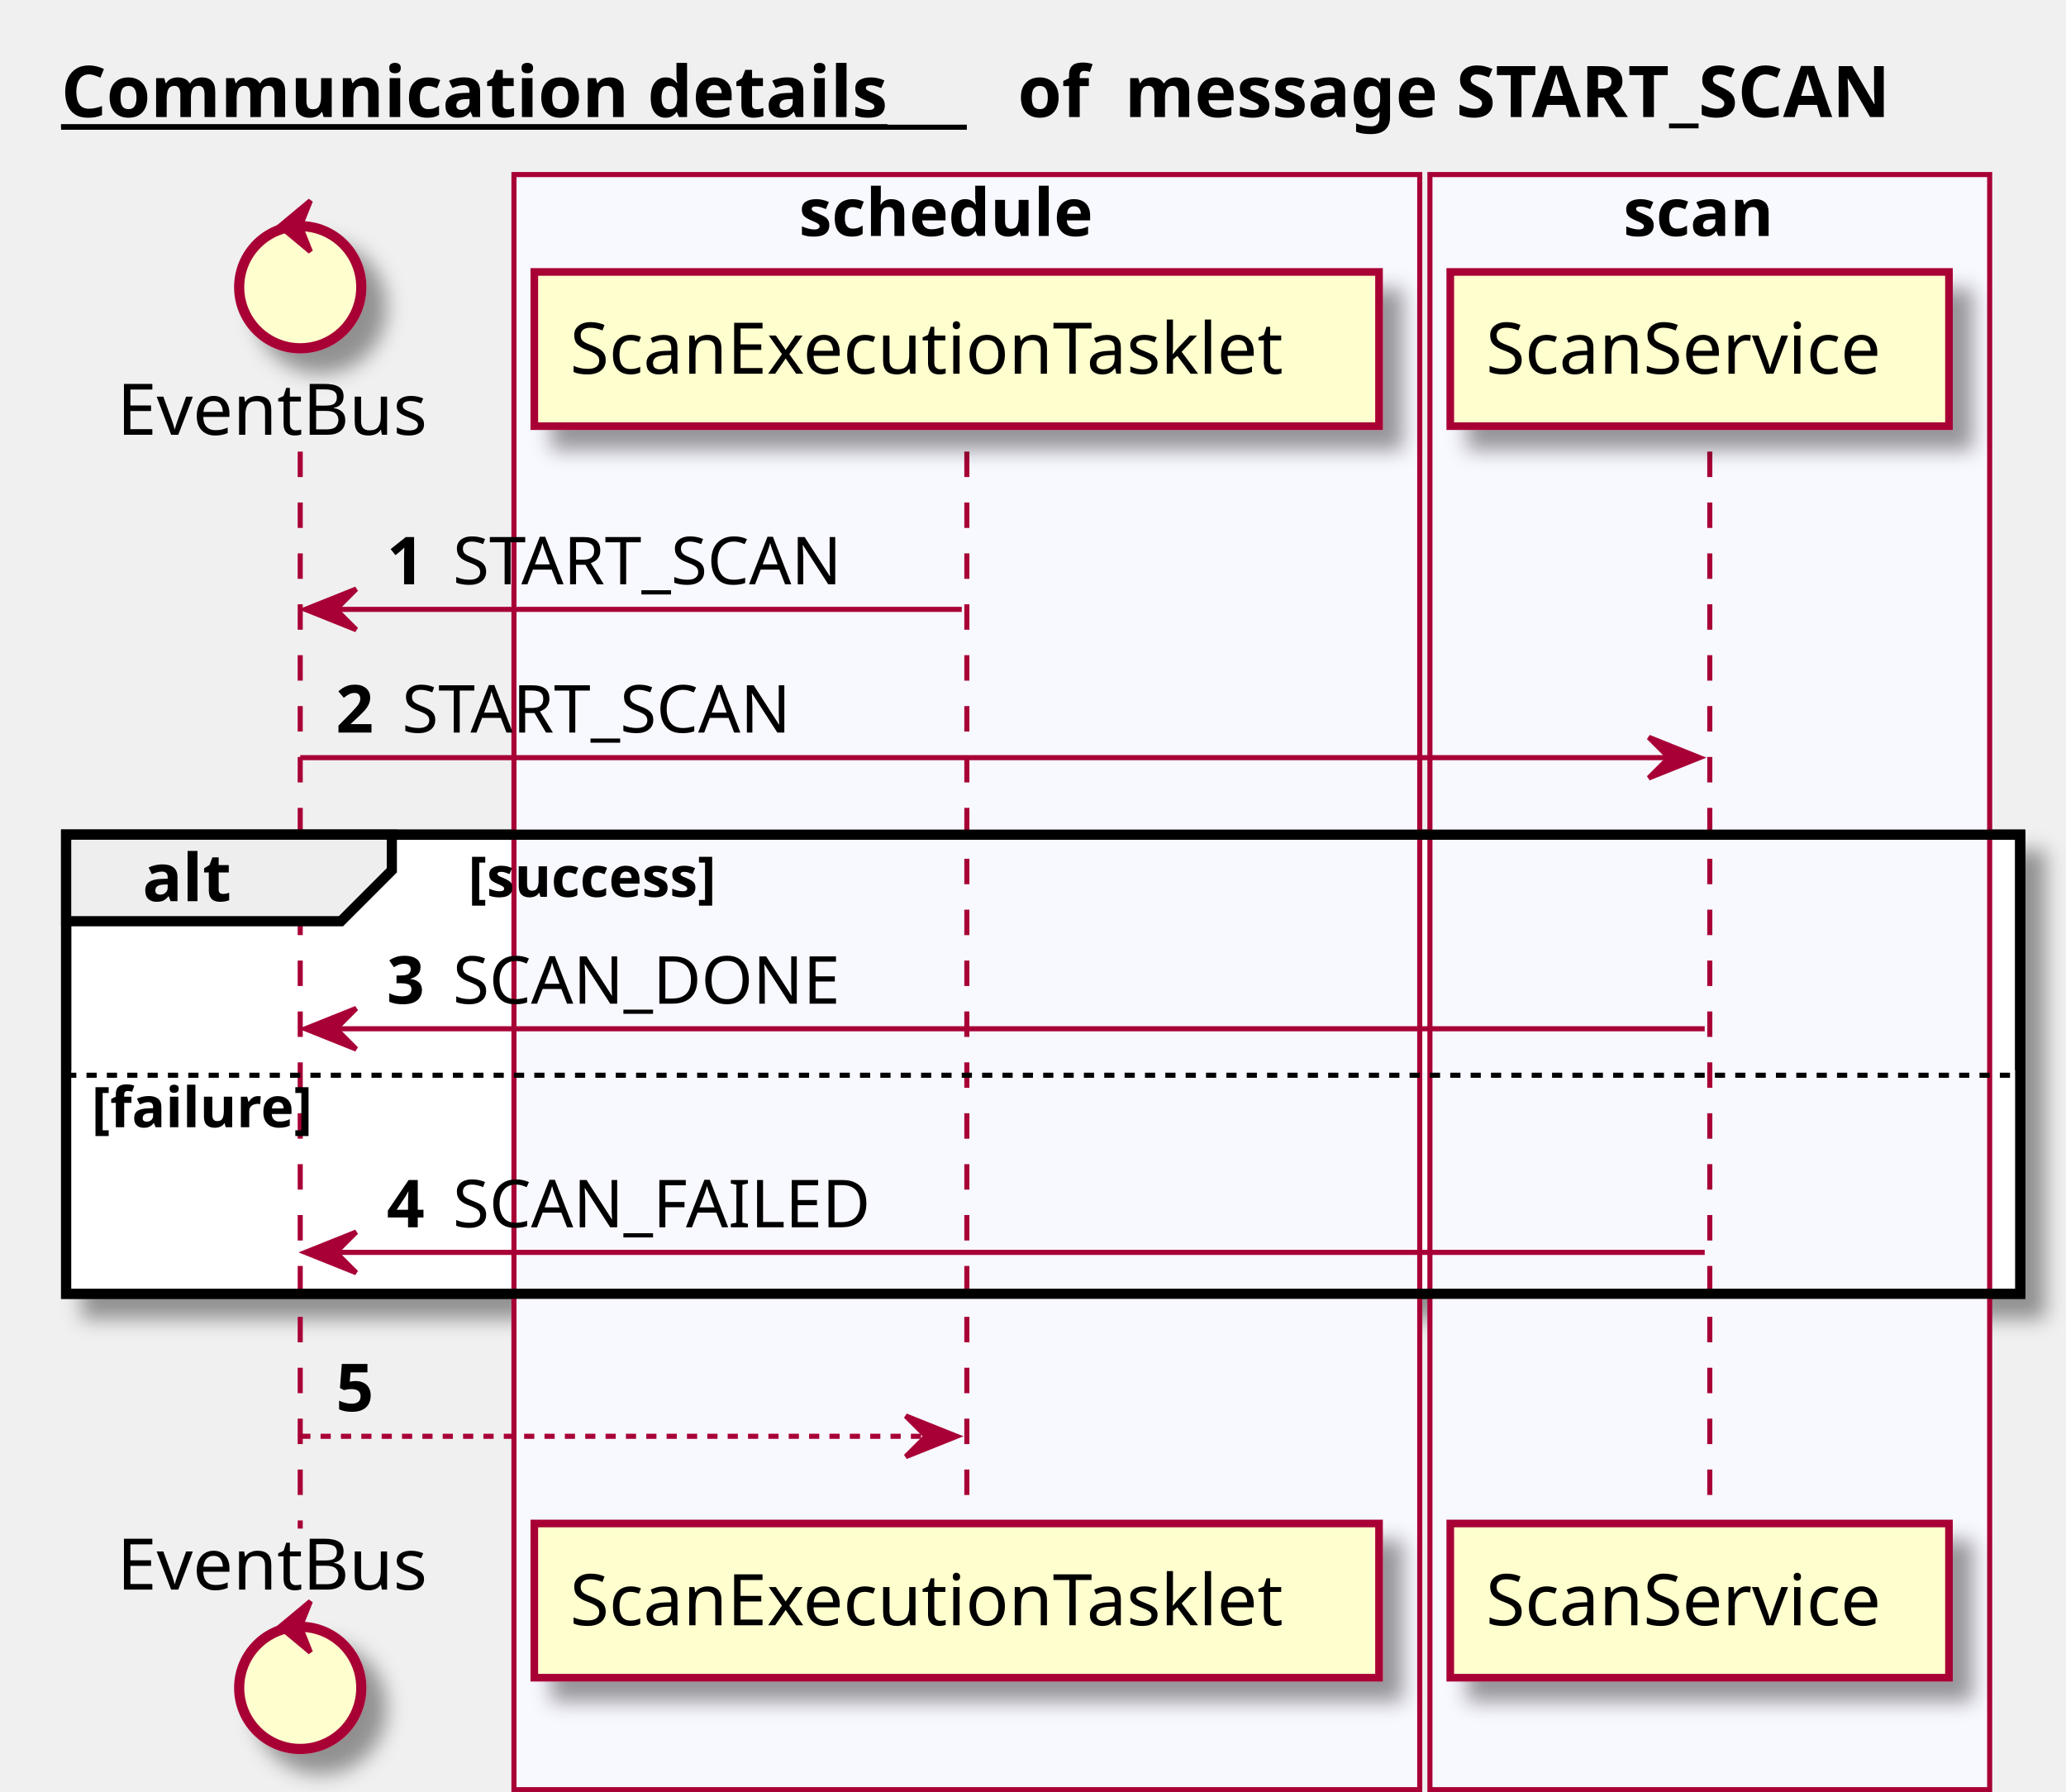
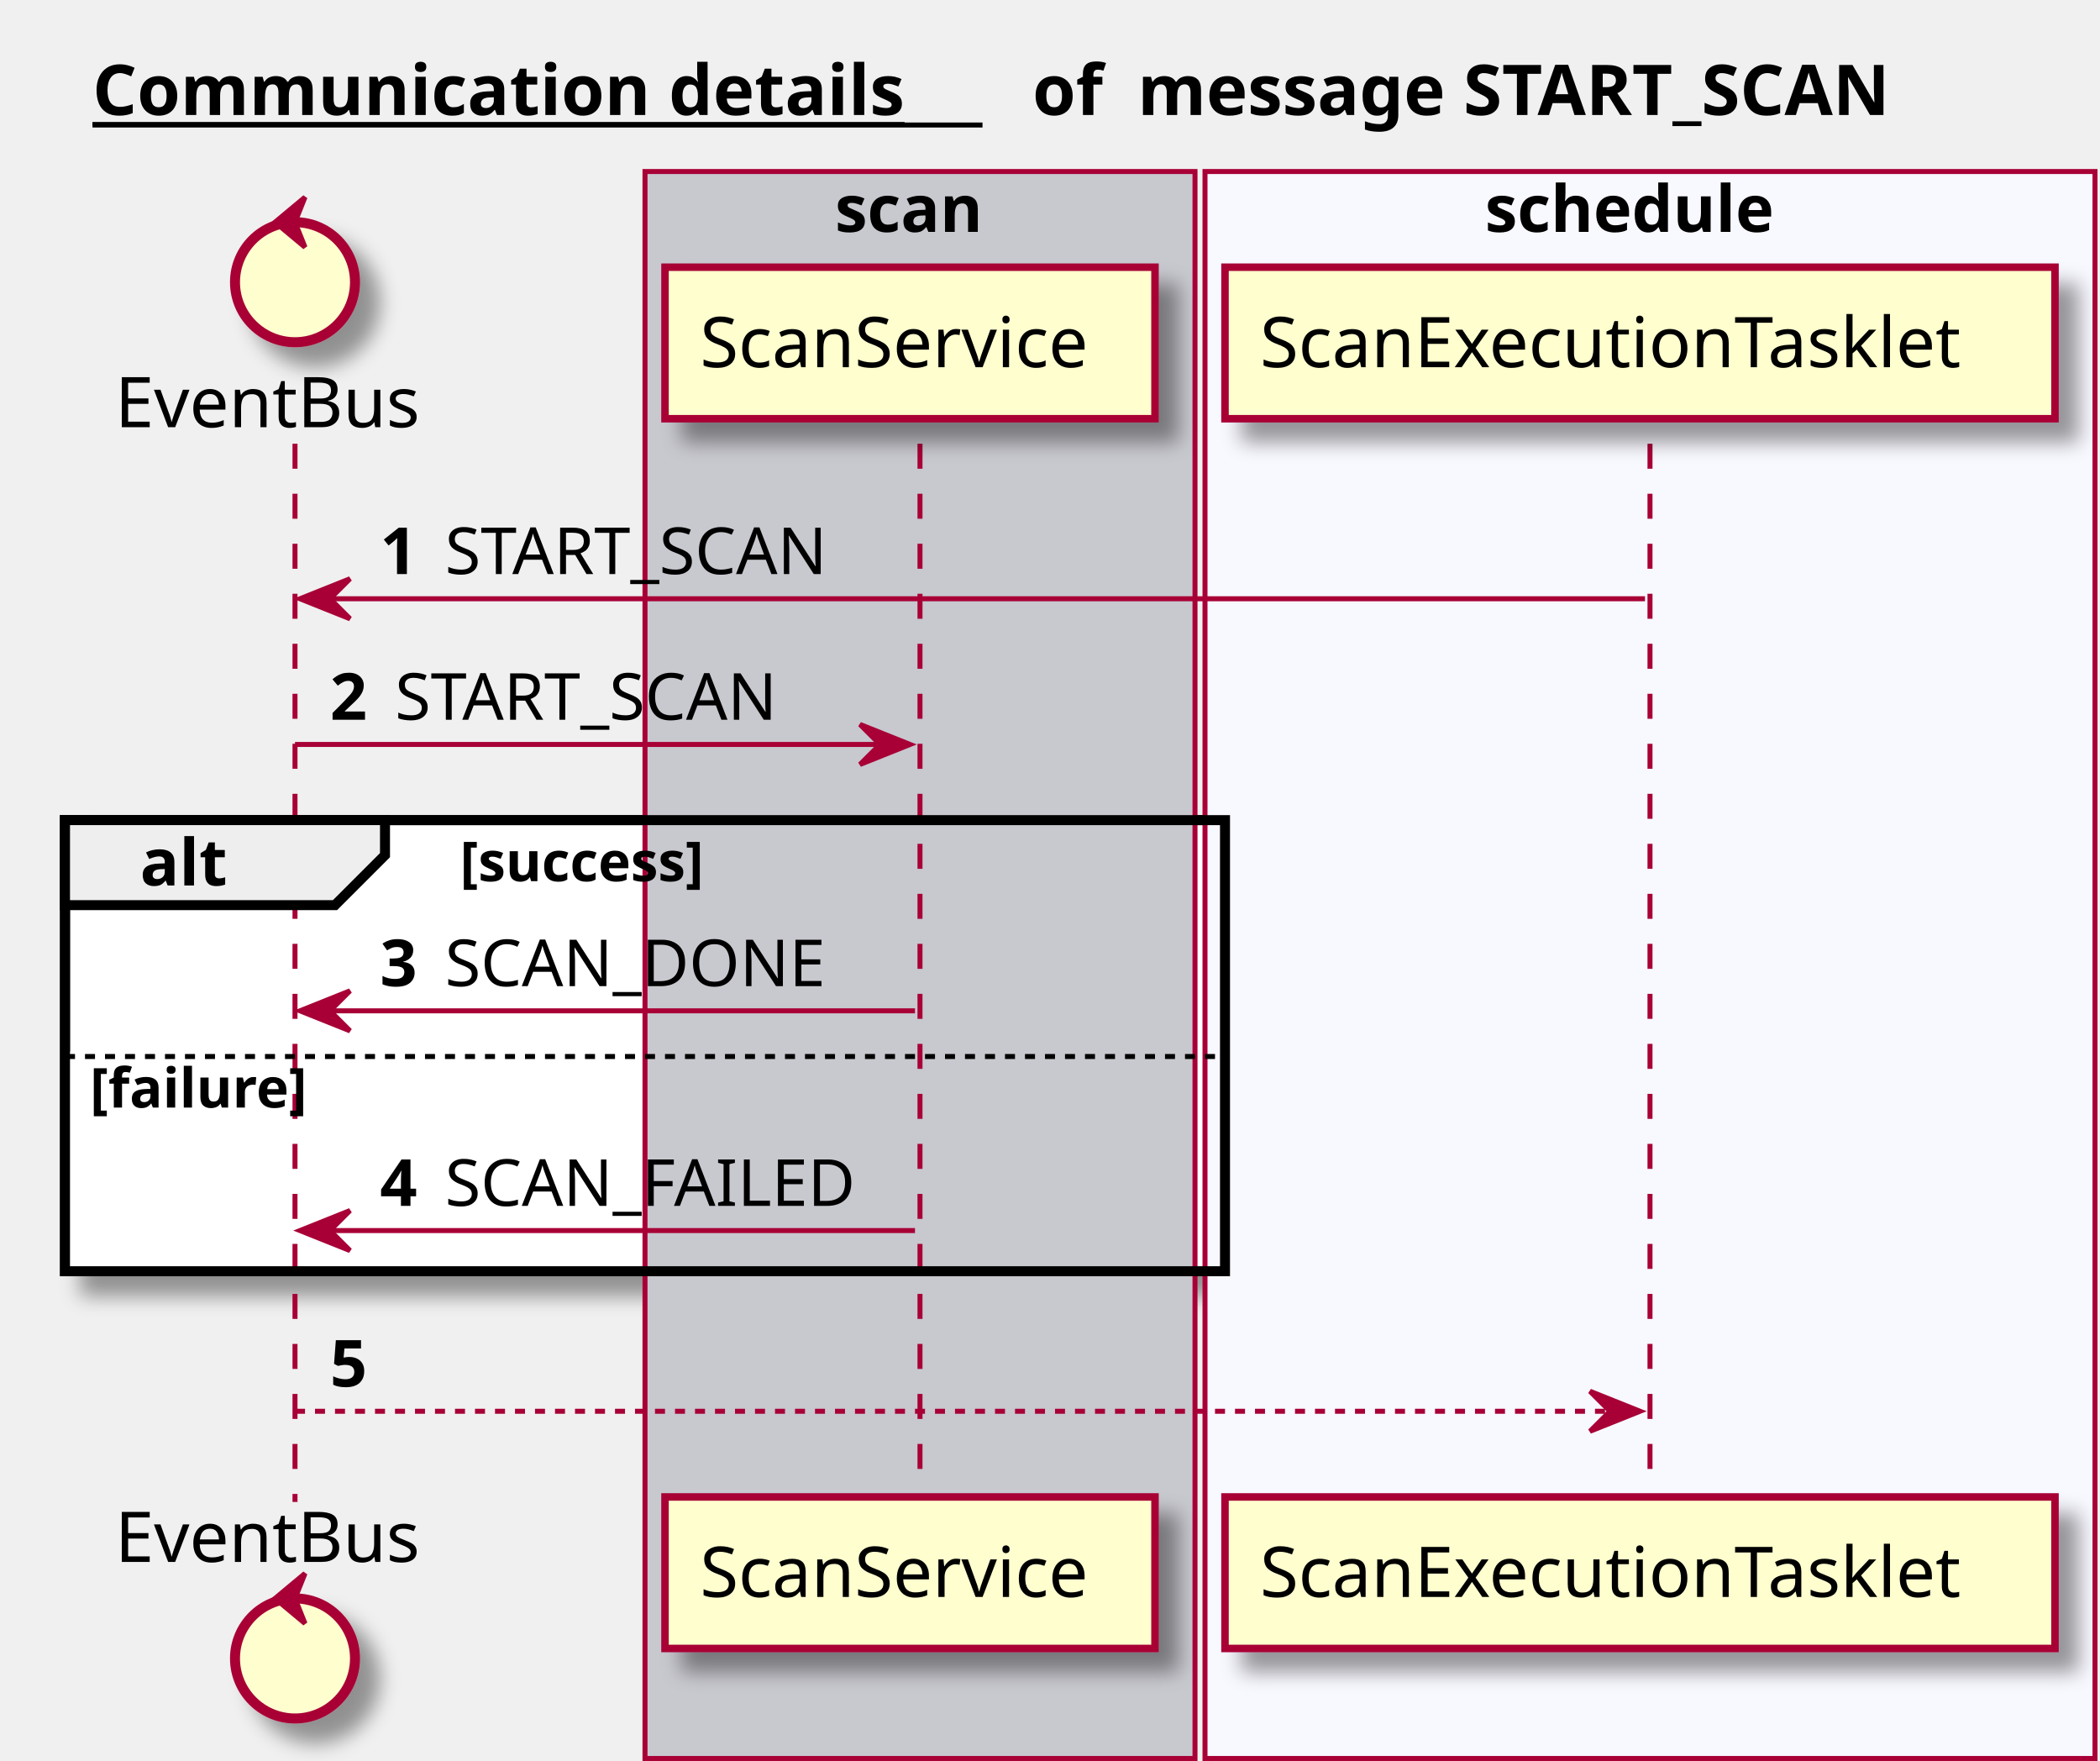
- <svg xmlns="http://www.w3.org/2000/svg" contentScriptType="application/ecmascript" contentStyleType="text/css" height="352px" preserveAspectRatio="none" style="width:406px;height:352px;" version="1.1" viewBox="0 0 406 352" width="406px" zoomAndPan="magnify">
+ <svg xmlns="http://www.w3.org/2000/svg" contentScriptType="application/ecmascript" contentStyleType="text/css" height="352px" preserveAspectRatio="none" style="width:420px;height:352px;" version="1.1" viewBox="0 0 420 352" width="420px" zoomAndPan="magnify">
  <defs>
-     <filter height="300%" id="ff0u7k4" width="300%" x="-1" y="-1">
+     <filter height="300%" id="f8dwkhv" width="300%" x="-1" y="-1">
      <feGaussianBlur result="blurOut" stdDeviation="2.0" />
      <feColorMatrix in="blurOut" result="blurOut2" type="matrix" values="0 0 0 0 0 0 0 0 0 0 0 0 0 0 0 0 0 0 .4 0" />
      <feOffset dx="4.0" dy="4.0" in="blurOut2" result="blurOut3" />
      <feBlend in="SourceGraphic" in2="blurOut3" mode="normal" />
    </filter>
  </defs>
  <g>
-     <text fill="#000000" font-family="sans-serif" font-size="14" font-weight="bold" lengthAdjust="spacingAndGlyphs" text-decoration="underline" textLength="178" x="12" y="22.995">Communication details</text>
-     <line style="stroke: #000000; stroke-width: 1.0;" x1="12" x2="190" y1="24.995" y2="24.995" />
-     <text fill="#000000" font-family="sans-serif" font-size="14" font-weight="bold" lengthAdjust="spacingAndGlyphs" textLength="16" x="200" y="22.995">of</text>
-     <text fill="#000000" font-family="sans-serif" font-size="14" font-weight="bold" lengthAdjust="spacingAndGlyphs" textLength="177" x="221" y="22.995">message START_SCAN</text>
-     <rect fill="#FFFFFF" filter="url(#ff0u7k4)" height="90.203" style="stroke: #000000; stroke-width: 2.0;" width="384" x="13" y="163.992" />
-     <rect fill="#FFFFFF" height="43.938" style="stroke: none; stroke-width: 1.0;" width="384" x="13" y="210.258" />
-     <rect fill="#F8F8FF" height="317.328" style="stroke: #A80036; stroke-width: 1.0;" width="178" x="101" y="34.297" />
-     <text fill="#000000" font-family="sans-serif" font-size="13" font-weight="bold" lengthAdjust="spacingAndGlyphs" textLength="66" x="157" y="46.364">schedule</text>
-     <rect fill="#F8F8FF" height="317.328" style="stroke: #A80036; stroke-width: 1.0;" width="110" x="281" y="34.297" />
-     <text fill="#000000" font-family="sans-serif" font-size="13" font-weight="bold" lengthAdjust="spacingAndGlyphs" textLength="34" x="319" y="46.364">scan</text>
+     <text fill="#000000" font-family="sans-serif" font-size="14" font-weight="bold" lengthAdjust="spacingAndGlyphs" text-decoration="underline" textLength="178" x="18.5" y="22.995">Communication details</text>
+     <line style="stroke: #000000; stroke-width: 1.0;" x1="18.5" x2="196.5" y1="24.995" y2="24.995" />
+     <text fill="#000000" font-family="sans-serif" font-size="14" font-weight="bold" lengthAdjust="spacingAndGlyphs" textLength="16" x="206.5" y="22.995">of</text>
+     <text fill="#000000" font-family="sans-serif" font-size="14" font-weight="bold" lengthAdjust="spacingAndGlyphs" textLength="177" x="227.5" y="22.995">message START_SCAN</text>
+     <rect fill="#FFFFFF" filter="url(#f8dwkhv)" height="90.203" style="stroke: #000000; stroke-width: 2.0;" width="232" x="13" y="163.992" />
+     <rect fill="#FFFFFF" height="43.938" style="stroke: none; stroke-width: 1.0;" width="232" x="13" y="210.258" />
+     <rect fill="#C8C8CF" height="317.328" style="stroke: #A80036; stroke-width: 1.0;" width="110" x="129" y="34.297" />
+     <text fill="#000000" font-family="sans-serif" font-size="13" font-weight="bold" lengthAdjust="spacingAndGlyphs" textLength="34" x="167" y="46.364">scan</text>
+     <rect fill="#F8F8FF" height="317.328" style="stroke: #A80036; stroke-width: 1.0;" width="178" x="241" y="34.297" />
+     <text fill="#000000" font-family="sans-serif" font-size="13" font-weight="bold" lengthAdjust="spacingAndGlyphs" textLength="66" x="297" y="46.364">schedule</text>
    <line style="stroke: #A80036; stroke-width: 1.0; stroke-dasharray: 5.0,5.0;" x1="59" x2="59" y1="88.727" y2="300.328" />
-     <line style="stroke: #A80036; stroke-width: 1.0; stroke-dasharray: 5.0,5.0;" x1="190" x2="190" y1="88.727" y2="300.328" />
-     <line style="stroke: #A80036; stroke-width: 1.0; stroke-dasharray: 5.0,5.0;" x1="336" x2="336" y1="88.727" y2="300.328" />
+     <line style="stroke: #A80036; stroke-width: 1.0; stroke-dasharray: 5.0,5.0;" x1="184" x2="184" y1="88.727" y2="300.328" />
+     <line style="stroke: #A80036; stroke-width: 1.0; stroke-dasharray: 5.0,5.0;" x1="330" x2="330" y1="88.727" y2="300.328" />
    <text fill="#000000" font-family="sans-serif" font-size="14" lengthAdjust="spacingAndGlyphs" textLength="66" x="23" y="85.425">EventBus</text>
-     <ellipse cx="59" cy="56.43" fill="#FEFECE" filter="url(#ff0u7k4)" rx="12" ry="12" style="stroke: #A80036; stroke-width: 2.0;" />
+     <ellipse cx="59" cy="56.43" fill="#FEFECE" filter="url(#f8dwkhv)" rx="12" ry="12" style="stroke: #A80036; stroke-width: 2.0;" />
    <polygon fill="#A80036" points="55,44.43,61,39.43,59,44.43,61,49.43,55,44.43" style="stroke: #A80036; stroke-width: 1.0;" />
    <text fill="#000000" font-family="sans-serif" font-size="14" lengthAdjust="spacingAndGlyphs" textLength="66" x="23" y="312.323">EventBus</text>
-     <ellipse cx="59" cy="331.625" fill="#FEFECE" filter="url(#ff0u7k4)" rx="12" ry="12" style="stroke: #A80036; stroke-width: 2.0;" />
+     <ellipse cx="59" cy="331.625" fill="#FEFECE" filter="url(#f8dwkhv)" rx="12" ry="12" style="stroke: #A80036; stroke-width: 2.0;" />
    <polygon fill="#A80036" points="55,319.625,61,314.625,59,319.625,61,324.625,55,319.625" style="stroke: #A80036; stroke-width: 1.0;" />
-     <rect fill="#FEFECE" filter="url(#ff0u7k4)" height="30.297" style="stroke: #A80036; stroke-width: 1.5;" width="166" x="105" y="53.43" />
-     <text fill="#000000" font-family="sans-serif" font-size="14" lengthAdjust="spacingAndGlyphs" textLength="152" x="112" y="73.425">ScanExecutionTasklet</text>
-     <rect fill="#FEFECE" filter="url(#ff0u7k4)" height="30.297" style="stroke: #A80036; stroke-width: 1.5;" width="166" x="105" y="299.328" />
-     <text fill="#000000" font-family="sans-serif" font-size="14" lengthAdjust="spacingAndGlyphs" textLength="152" x="112" y="319.323">ScanExecutionTasklet</text>
-     <rect fill="#FEFECE" filter="url(#ff0u7k4)" height="30.297" style="stroke: #A80036; stroke-width: 1.5;" width="98" x="285" y="53.43" />
-     <text fill="#000000" font-family="sans-serif" font-size="14" lengthAdjust="spacingAndGlyphs" textLength="84" x="292" y="73.425">ScanService</text>
-     <rect fill="#FEFECE" filter="url(#ff0u7k4)" height="30.297" style="stroke: #A80036; stroke-width: 1.5;" width="98" x="285" y="299.328" />
-     <text fill="#000000" font-family="sans-serif" font-size="14" lengthAdjust="spacingAndGlyphs" textLength="84" x="292" y="319.323">ScanService</text>
+     <rect fill="#FEFECE" filter="url(#f8dwkhv)" height="30.297" style="stroke: #A80036; stroke-width: 1.5;" width="98" x="133" y="53.43" />
+     <text fill="#000000" font-family="sans-serif" font-size="14" lengthAdjust="spacingAndGlyphs" textLength="84" x="140" y="73.425">ScanService</text>
+     <rect fill="#FEFECE" filter="url(#f8dwkhv)" height="30.297" style="stroke: #A80036; stroke-width: 1.5;" width="98" x="133" y="299.328" />
+     <text fill="#000000" font-family="sans-serif" font-size="14" lengthAdjust="spacingAndGlyphs" textLength="84" x="140" y="319.323">ScanService</text>
+     <rect fill="#FEFECE" filter="url(#f8dwkhv)" height="30.297" style="stroke: #A80036; stroke-width: 1.5;" width="166" x="245" y="53.43" />
+     <text fill="#000000" font-family="sans-serif" font-size="14" lengthAdjust="spacingAndGlyphs" textLength="152" x="252" y="73.425">ScanExecutionTasklet</text>
+     <rect fill="#FEFECE" filter="url(#f8dwkhv)" height="30.297" style="stroke: #A80036; stroke-width: 1.5;" width="166" x="245" y="299.328" />
+     <text fill="#000000" font-family="sans-serif" font-size="14" lengthAdjust="spacingAndGlyphs" textLength="152" x="252" y="319.323">ScanExecutionTasklet</text>
    <polygon fill="#A80036" points="70,115.727,60,119.727,70,123.727,66,119.727" style="stroke: #A80036; stroke-width: 1.0;" />
-     <line style="stroke: #A80036; stroke-width: 1.0;" x1="64" x2="189" y1="119.727" y2="119.727" />
+     <line style="stroke: #A80036; stroke-width: 1.0;" x1="64" x2="329" y1="119.727" y2="119.727" />
    <text fill="#000000" font-family="sans-serif" font-size="13" font-weight="bold" lengthAdjust="spacingAndGlyphs" textLength="9" x="76" y="114.793">1</text>
    <text fill="#000000" font-family="sans-serif" font-size="13" lengthAdjust="spacingAndGlyphs" textLength="84" x="89" y="114.793">START_SCAN</text>
-     <polygon fill="#A80036" points="324,144.859,334,148.859,324,152.859,328,148.859" style="stroke: #A80036; stroke-width: 1.0;" />
-     <line style="stroke: #A80036; stroke-width: 1.0;" x1="59" x2="330" y1="148.859" y2="148.859" />
+     <polygon fill="#A80036" points="172,144.859,182,148.859,172,152.859,176,148.859" style="stroke: #A80036; stroke-width: 1.0;" />
+     <line style="stroke: #A80036; stroke-width: 1.0;" x1="59" x2="178" y1="148.859" y2="148.859" />
    <text fill="#000000" font-family="sans-serif" font-size="13" font-weight="bold" lengthAdjust="spacingAndGlyphs" textLength="9" x="66" y="143.926">2</text>
    <text fill="#000000" font-family="sans-serif" font-size="13" lengthAdjust="spacingAndGlyphs" textLength="84" x="79" y="143.926">START_SCAN</text>
-     <rect fill="none" height="90.203" style="stroke: #000000; stroke-width: 2.0;" width="384" x="13" y="163.992" />
+     <rect fill="none" height="90.203" style="stroke: #000000; stroke-width: 2.0;" width="232" x="13" y="163.992" />
    <polygon fill="#EEEEEE" points="13,163.992,77,163.992,77,170.992,67,180.992,13,180.992,13,163.992" style="stroke: #000000; stroke-width: 2.0;" />
    <text fill="#000000" font-family="sans-serif" font-size="13" font-weight="bold" lengthAdjust="spacingAndGlyphs" textLength="19" x="28" y="177.059">alt</text>
    <text fill="#000000" font-family="sans-serif" font-size="11" font-weight="bold" lengthAdjust="spacingAndGlyphs" textLength="61" x="92" y="176.203">[success]</text>
    <polygon fill="#A80036" points="70,198.125,60,202.125,70,206.125,66,202.125" style="stroke: #A80036; stroke-width: 1.0;" />
-     <line style="stroke: #A80036; stroke-width: 1.0;" x1="64" x2="335" y1="202.125" y2="202.125" />
+     <line style="stroke: #A80036; stroke-width: 1.0;" x1="64" x2="183" y1="202.125" y2="202.125" />
    <text fill="#000000" font-family="sans-serif" font-size="13" font-weight="bold" lengthAdjust="spacingAndGlyphs" textLength="9" x="76" y="197.192">3</text>
    <text fill="#000000" font-family="sans-serif" font-size="13" lengthAdjust="spacingAndGlyphs" textLength="82" x="89" y="197.192">SCAN_DONE</text>
-     <line style="stroke: #000000; stroke-width: 1.0; stroke-dasharray: 2.0,2.0;" x1="13" x2="397" y1="211.258" y2="211.258" />
+     <line style="stroke: #000000; stroke-width: 1.0; stroke-dasharray: 2.0,2.0;" x1="13" x2="245" y1="211.258" y2="211.258" />
    <text fill="#000000" font-family="sans-serif" font-size="11" font-weight="bold" lengthAdjust="spacingAndGlyphs" textLength="52" x="18" y="221.468">[failure]</text>
    <polygon fill="#A80036" points="70,242.062,60,246.062,70,250.062,66,246.062" style="stroke: #A80036; stroke-width: 1.0;" />
-     <line style="stroke: #A80036; stroke-width: 1.0;" x1="64" x2="335" y1="246.062" y2="246.062" />
+     <line style="stroke: #A80036; stroke-width: 1.0;" x1="64" x2="183" y1="246.062" y2="246.062" />
    <text fill="#000000" font-family="sans-serif" font-size="13" font-weight="bold" lengthAdjust="spacingAndGlyphs" textLength="9" x="76" y="241.129">4</text>
    <text fill="#000000" font-family="sans-serif" font-size="13" lengthAdjust="spacingAndGlyphs" textLength="88" x="89" y="241.129">SCAN_FAILED</text>
-     <polygon fill="#A80036" points="178,278.195,188,282.195,178,286.195,182,282.195" style="stroke: #A80036; stroke-width: 1.0;" />
-     <line style="stroke: #A80036; stroke-width: 1.0; stroke-dasharray: 2.0,2.0;" x1="59" x2="184" y1="282.195" y2="282.195" />
+     <polygon fill="#A80036" points="318,278.195,328,282.195,318,286.195,322,282.195" style="stroke: #A80036; stroke-width: 1.0;" />
+     <line style="stroke: #A80036; stroke-width: 1.0; stroke-dasharray: 2.0,2.0;" x1="59" x2="324" y1="282.195" y2="282.195" />
    <text fill="#000000" font-family="sans-serif" font-size="13" font-weight="bold" lengthAdjust="spacingAndGlyphs" textLength="9" x="66" y="277.262">5</text>
    <text fill="#000000" font-family="sans-serif" font-size="13" lengthAdjust="spacingAndGlyphs" textLength="0" x="83" y="277.262" />
  </g>
</svg>
